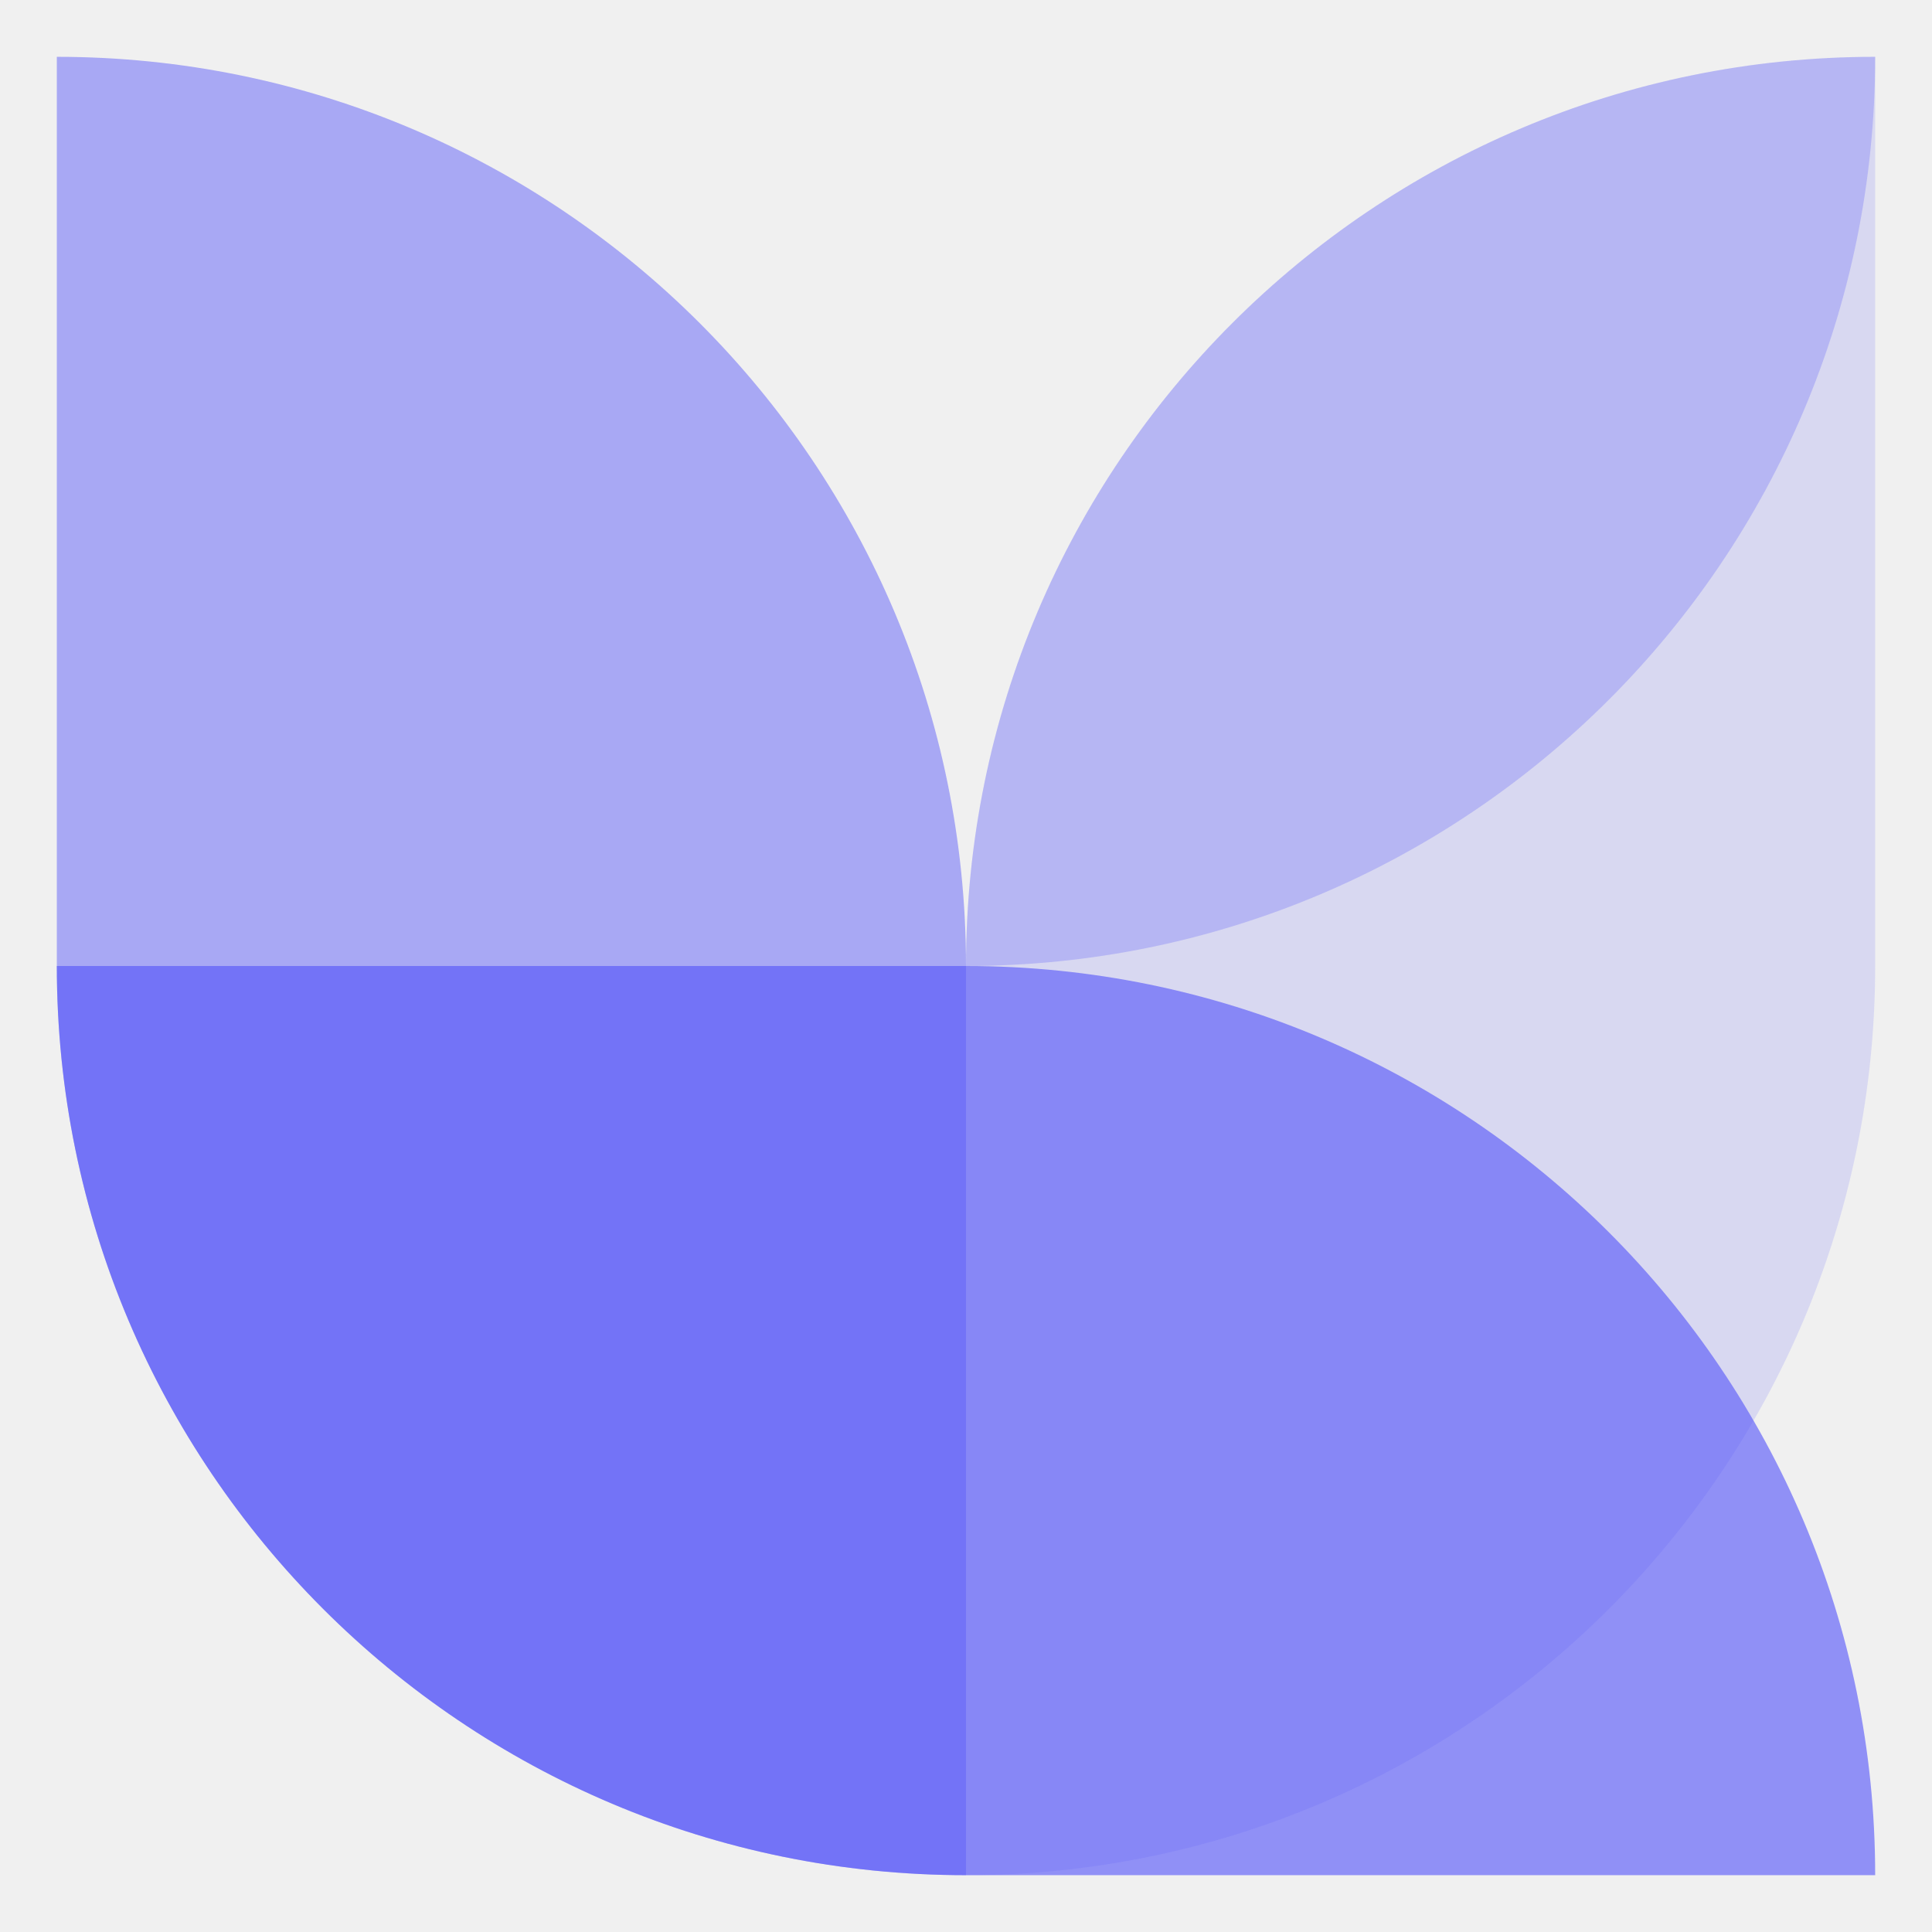
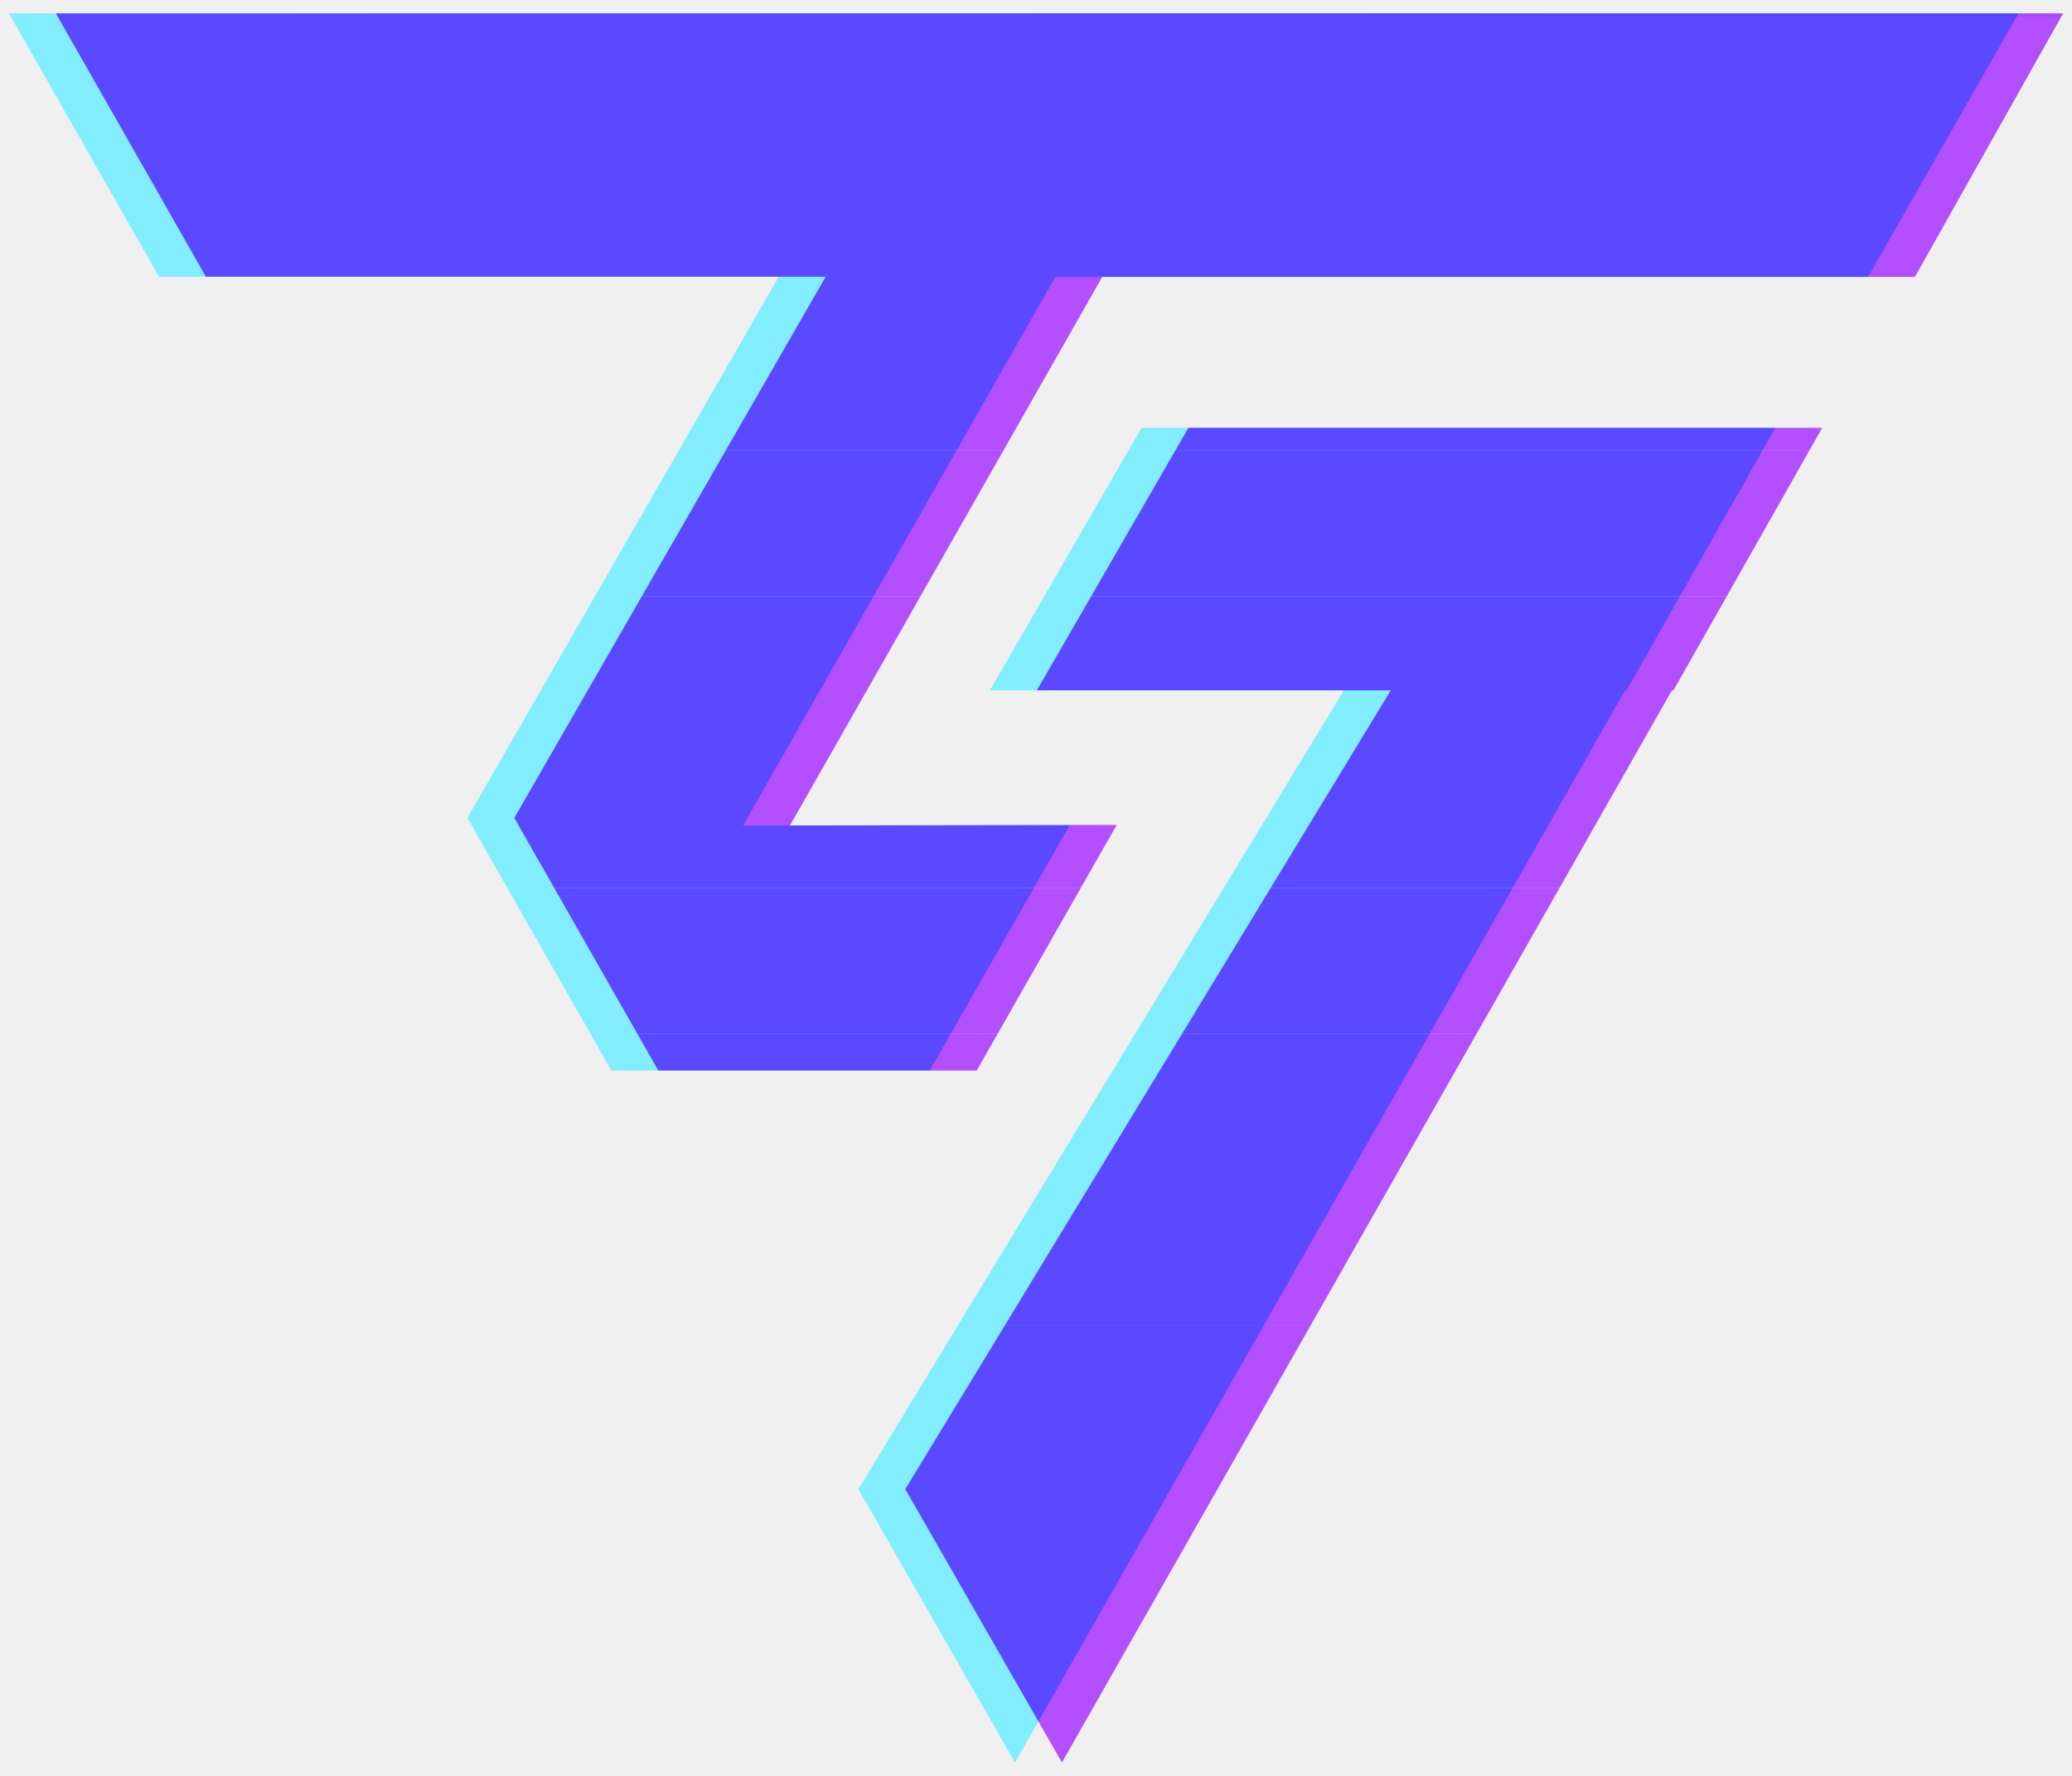
- <svg xmlns="http://www.w3.org/2000/svg" width="85" height="85" viewBox="0 0 85 85" fill="none">
-   <path d="M82.5 82.5C82.5 60.409 64.591 42.5 42.5 42.5L2.5 42.5C2.5 64.591 20.409 82.5 42.5 82.5L82.5 82.5Z" fill="#5050FA" fill-opacity="0.6" />
-   <path d="M42.5 42.5C42.5 20.409 60.409 2.5 82.5 2.5C82.5 24.591 64.591 42.5 42.5 42.5Z" fill="#5050FA" fill-opacity="0.25" />
-   <path d="M42.5 82.5C64.591 82.5 82.5 64.591 82.5 42.5L82.5 2.5C60.408 2.5 42.5 20.409 42.5 42.5L42.5 82.5Z" fill="#5050FA" fill-opacity="0.15" />
-   <path d="M42.5 82.5C20.409 82.5 2.5 64.591 2.5 42.5L2.5 2.5C24.591 2.5 42.5 20.409 42.5 42.5L42.5 82.5Z" fill="#5050FA" fill-opacity="0.45" />
+ <svg xmlns="http://www.w3.org/2000/svg" width="98" height="84" viewBox="0 0 98 84" fill="none">
+   <path d="M43.532 28.21H30.354L34.321 21.316H47.456L43.532 28.21ZM81.668 28.21H51.606L55.586 21.316H85.573L81.668 28.21Z" fill="white" />
+   <path d="M47.189 48.895H30.143L26.214 42.001H51.119L47.189 48.895ZM69.84 48.895H55.91L60.099 42.001H73.761L69.84 48.895Z" fill="white" />
+   <path d="M58.072 69.58H43.341L47.531 62.684H61.995L58.072 69.58Z" fill="white" />
+   <path d="M79.151 32.654H79.079L50.227 83.369L42.819 70.438L55.91 48.895H69.84L73.761 42.001H60.099L65.779 32.654H49.041L51.606 28.21H81.668L85.573 21.316H55.586L56.211 20.234H86.186L79.151 32.654ZM47.531 62.684L43.341 69.58H58.072L61.995 62.684H47.531ZM97.425 0.784L90.57 13.098H52.133L37.364 39.047L52.818 39.019L51.119 42.001H26.214L30.143 48.895H47.189L46.195 50.639H31.138L30.952 50.312V50.314L24.544 39.071L24.327 38.687L39.053 13.089H9.74L2.641 0.631L97.425 0.784ZM30.354 28.21H43.532L47.456 21.316H34.321L30.354 28.21Z" fill="white" />
+   <path d="M41.313 28.21H28.135L32.102 21.316H45.237L41.313 28.21ZM79.449 28.21H49.387L53.367 21.316H83.354L79.449 28.21Z" fill="white" />
+   <path d="M44.97 48.895H27.924L23.995 42.001H48.9L44.97 48.895ZM67.621 48.895H53.691L57.88 42.001H71.543L67.621 48.895Z" fill="white" />
+   <path d="M55.853 69.58H41.122L45.312 62.684H59.776L55.853 69.58Z" fill="white" />
+   <path d="M76.932 32.654H76.86L48.008 83.369L40.6 70.438L53.691 48.895H67.621L71.543 42.001H57.88L63.56 32.654H46.822L49.387 28.21H79.449L83.354 21.316H53.367L53.992 20.234H83.967L76.932 32.654ZM45.312 62.684L41.122 69.58H55.853L59.776 62.684H45.312ZM95.206 0.784L88.351 13.098H49.915L35.145 39.047L50.599 39.019L48.9 42.001H23.995L27.924 48.895H44.97L43.976 50.639H28.919L28.733 50.312V50.314L22.325 39.071L22.108 38.687L36.834 13.089H7.521L0.422 0.631L95.206 0.784ZM28.135 28.21H41.313L45.237 21.316H32.102L28.135 28.21Z" fill="white" />
+   <path d="M43.532 28.21H30.354L34.321 21.316H47.456L43.532 28.21ZM81.668 28.21H51.606L55.586 21.316H85.573L81.668 28.21Z" fill="#B34FFF" style="mix-blend-mode:multiply" />
+   <path d="M47.189 48.895H30.143L26.214 42H51.119L47.189 48.895ZM69.84 48.895H55.91L60.099 42H73.761L69.84 48.895Z" fill="#B34FFF" style="mix-blend-mode:multiply" />
+   <path d="M58.072 69.579H43.341L47.531 62.684H61.995L58.072 69.579Z" fill="#B34FFF" style="mix-blend-mode:multiply" />
+   <path d="M79.151 32.654H79.079L50.227 83.369L42.819 70.438L55.91 48.895H69.84L73.761 42H60.099L65.779 32.654H49.041L51.606 28.21H81.668L85.573 21.316H55.586L56.211 20.234H86.186L79.151 32.654ZM47.531 62.684L43.341 69.579H58.072L61.995 62.684H47.531ZM90.57 13.098H52.133L37.364 39.047L52.818 39.019L51.119 42H26.214L30.143 48.895H47.189L46.195 50.639H31.138L30.952 50.312V50.314L24.544 39.071L24.327 38.687L39.053 13.089H9.74L2.641 0.631H97.578L90.57 13.098ZM30.354 28.21H43.532L47.456 21.316H34.321L30.354 28.21Z" fill="#B34FFF" style="mix-blend-mode:multiply" />
+   <path d="M41.313 28.21H28.135L32.102 21.316H45.237L41.313 28.21ZM79.449 28.21H49.387L53.367 21.316H83.354L79.449 28.21Z" fill="#81EDFF" style="mix-blend-mode:multiply" />
+   <path d="M44.97 48.895H27.924L23.995 42H48.9L44.97 48.895ZM67.621 48.895H53.691L57.88 42H71.543L67.621 48.895Z" fill="#81EDFF" style="mix-blend-mode:multiply" />
+   <path d="M55.853 69.579H41.122L45.312 62.684H59.776L55.853 69.579Z" fill="#81EDFF" style="mix-blend-mode:multiply" />
+   <path d="M76.932 32.654H76.86L48.008 83.369L40.6 70.438L53.691 48.895H67.621L71.543 42H57.88L63.56 32.654H46.822L49.387 28.21H79.449L83.354 21.316H53.367L53.992 20.234H83.967L76.932 32.654ZM45.312 62.684L41.122 69.579H55.853L59.776 62.684H45.312ZM88.351 13.098H49.915L35.145 39.047L50.599 39.019L48.9 42H23.995L27.924 48.895H44.97L43.976 50.639H28.919L28.733 50.312V50.314L22.325 39.071L22.108 38.687L36.834 13.089H7.521L0.422 0.631H95.47L88.351 13.098ZM28.135 28.21H41.313L45.237 21.316H32.102L28.135 28.21Z" fill="#81EDFF" style="mix-blend-mode:multiply" />
</svg>
